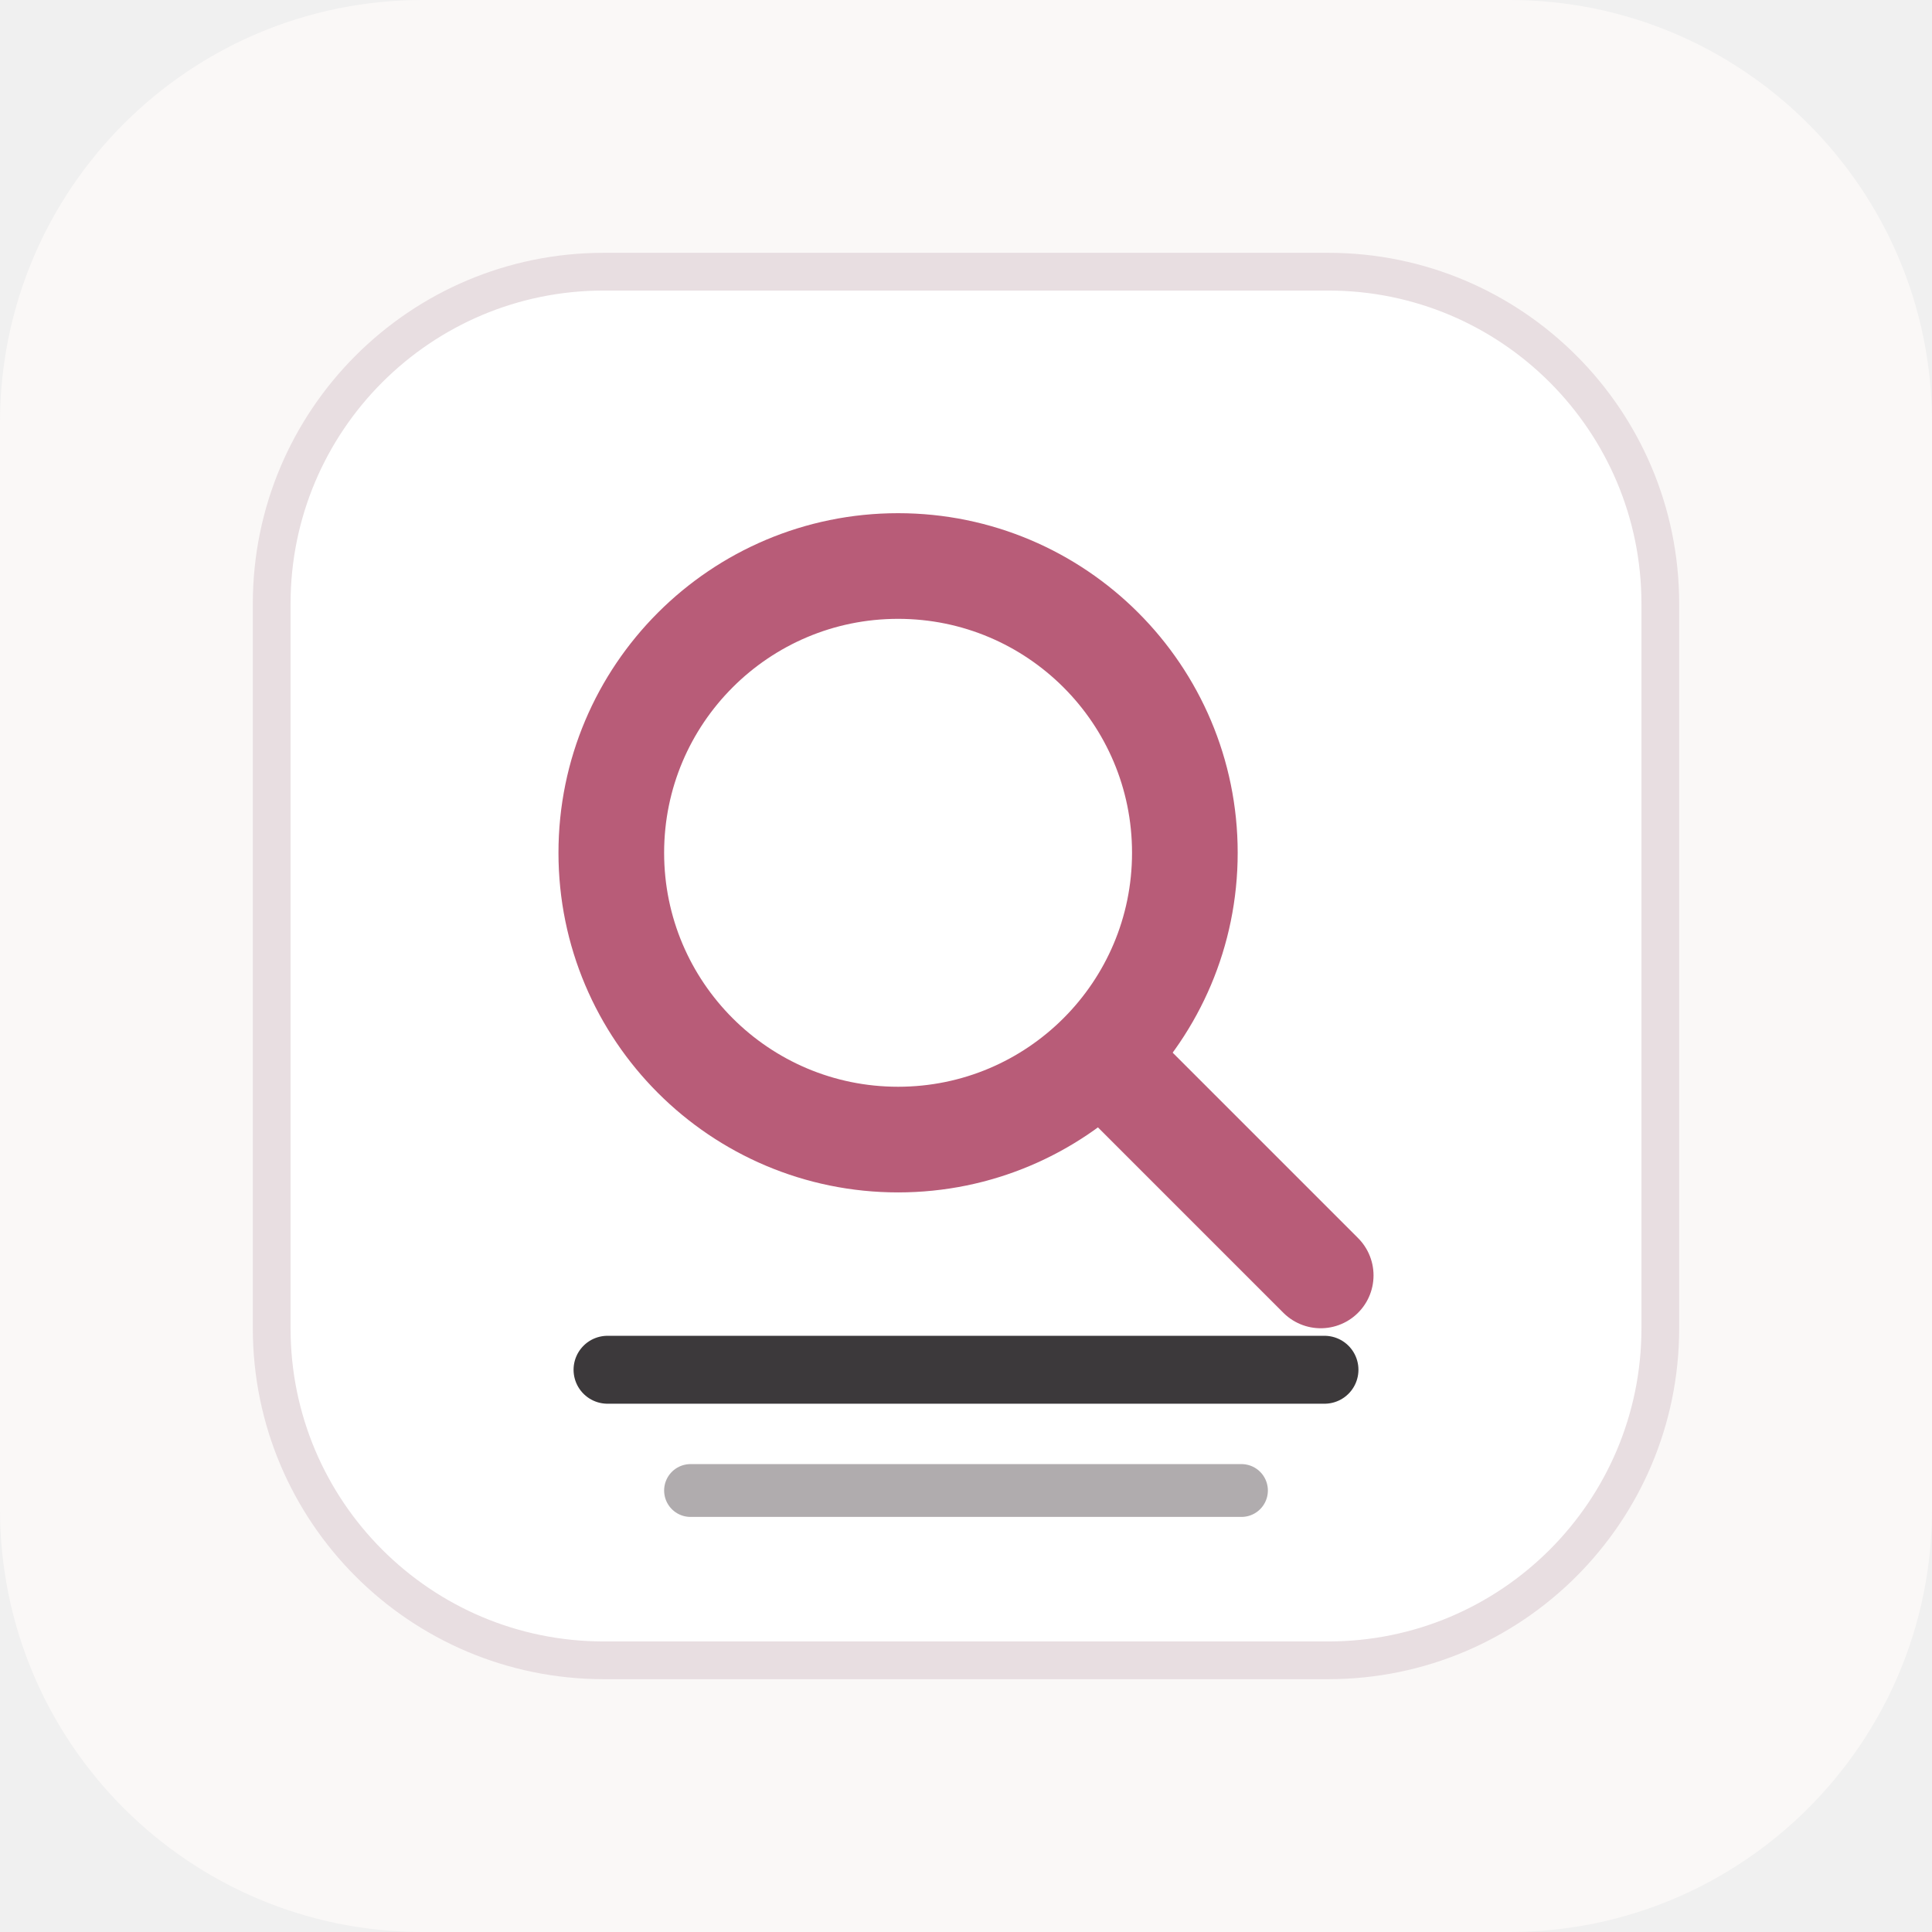
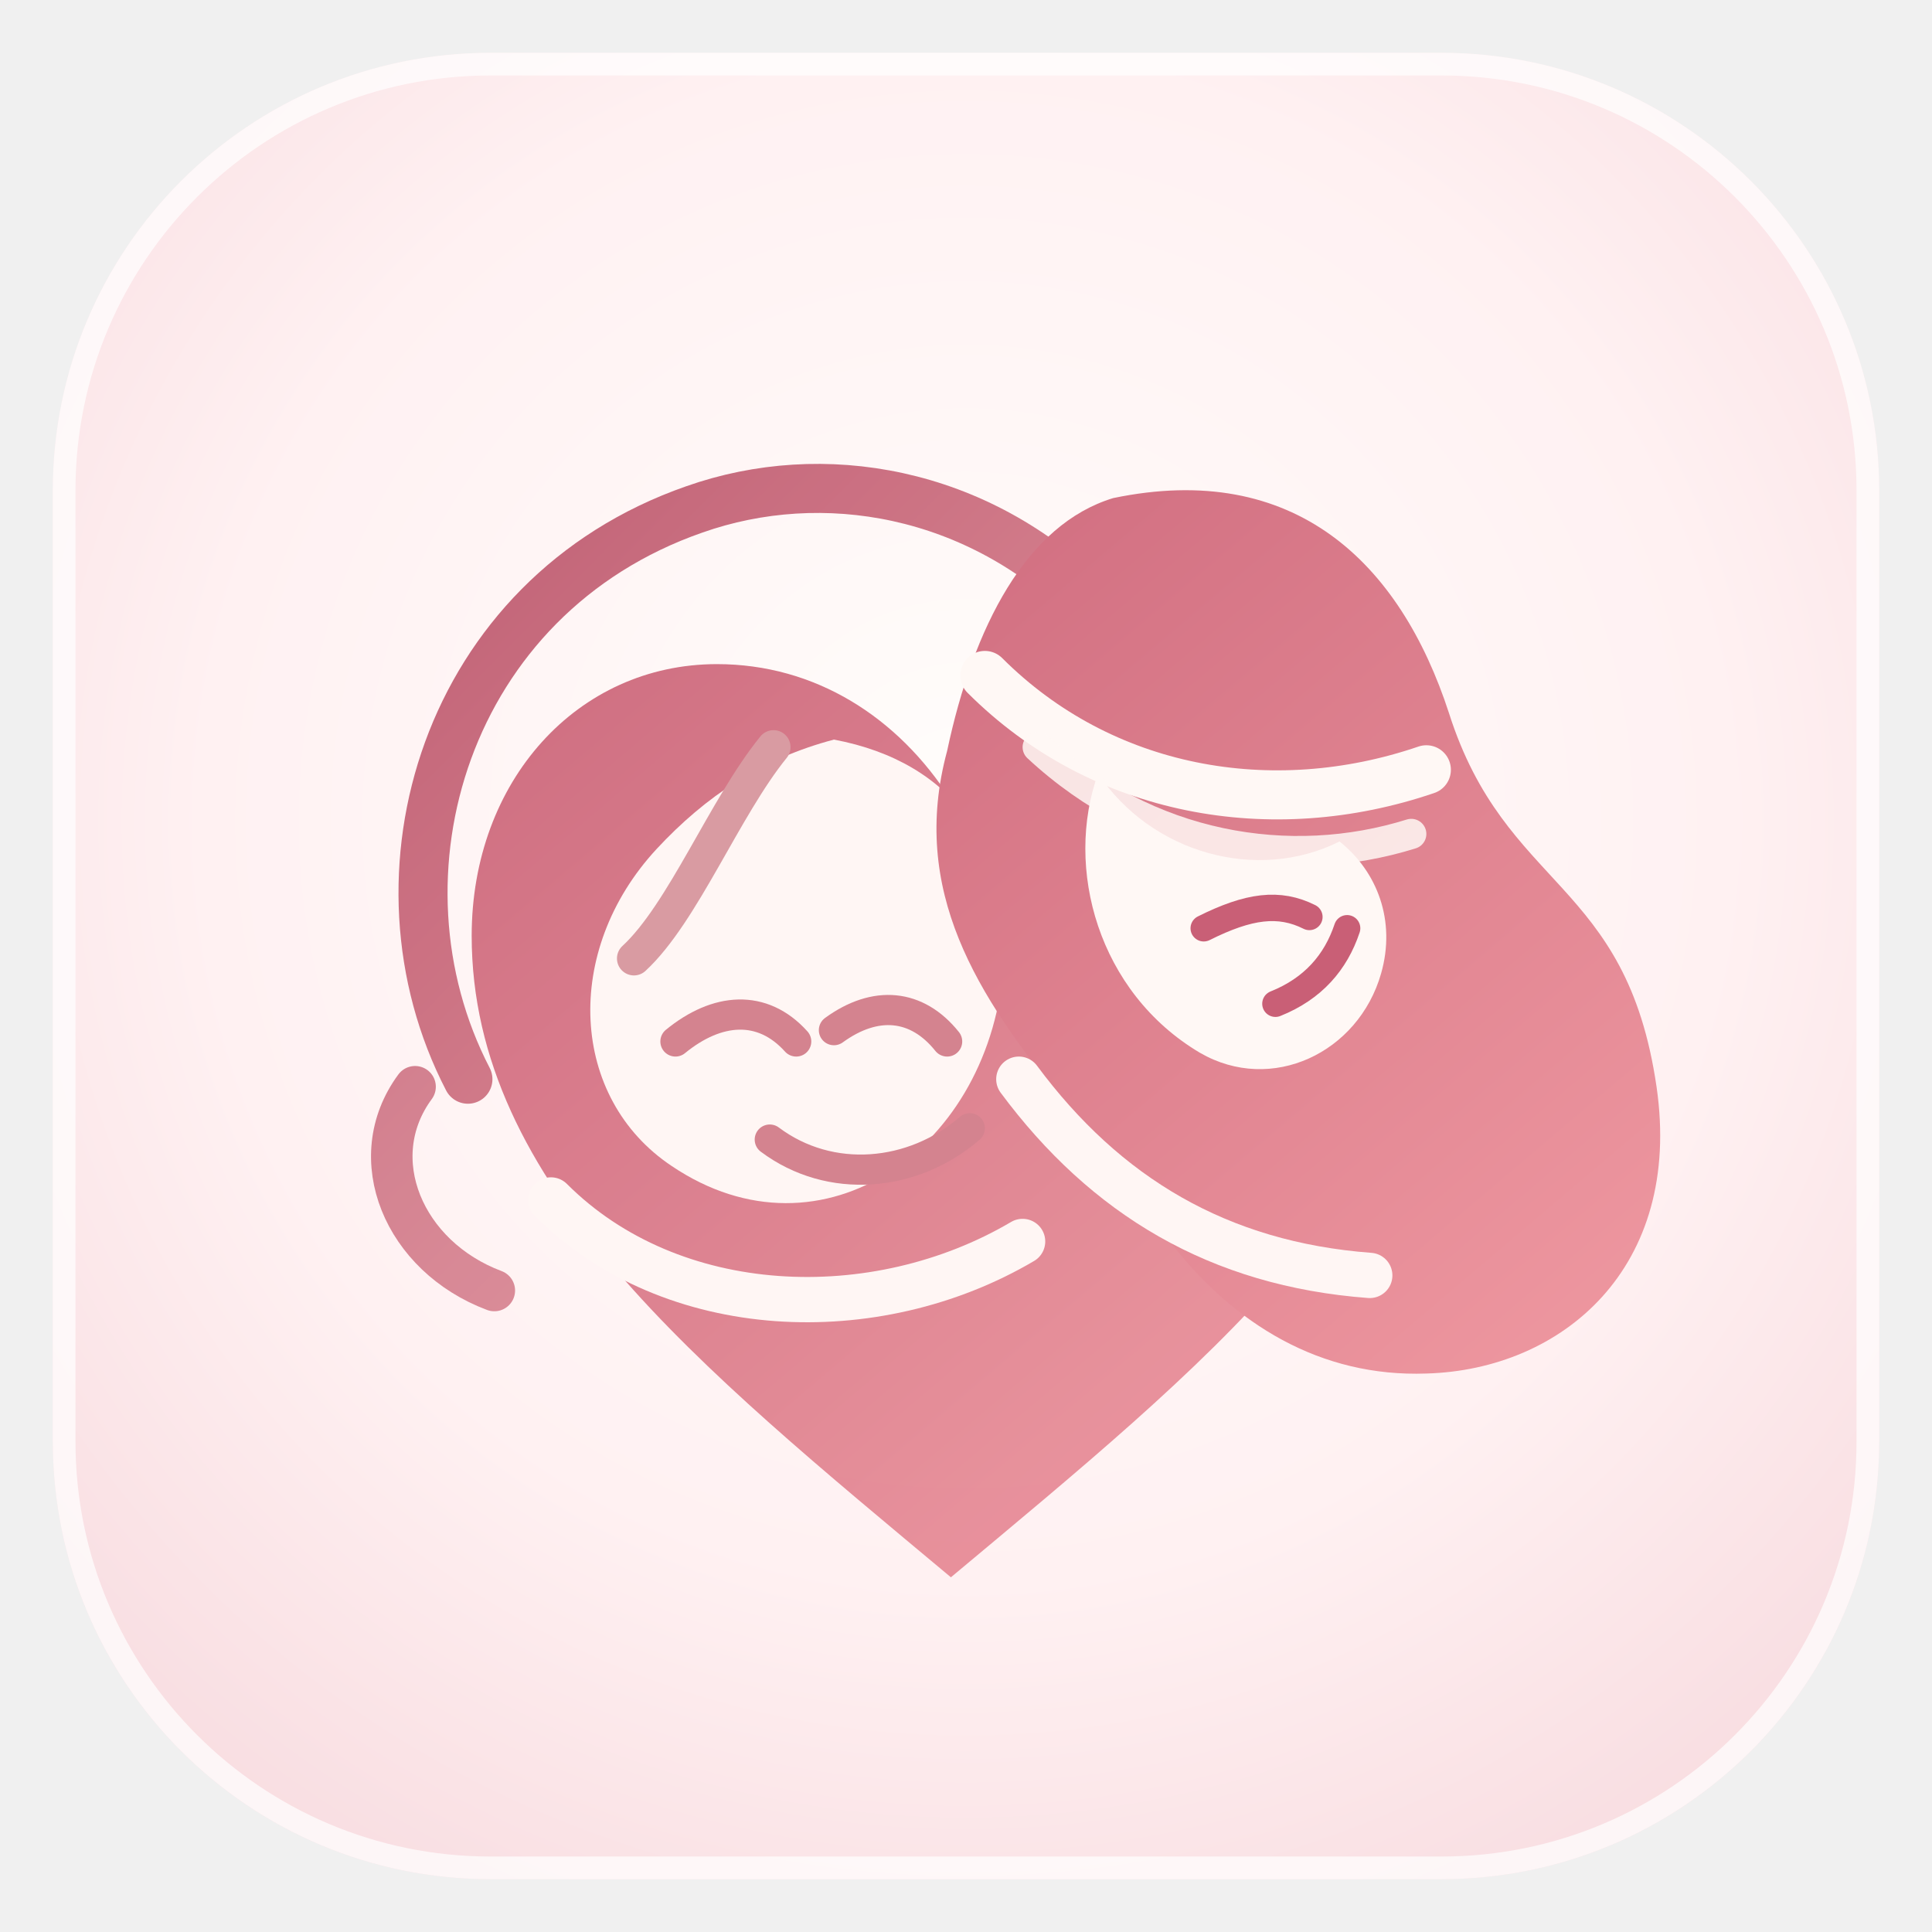
<svg xmlns="http://www.w3.org/2000/svg" width="512" height="512" viewBox="0 0 512 512" fill="none">
-   <rect width="512" height="512" rx="112" fill="#FAF8F7" />
-   <rect x="72" y="72" width="368" height="368" rx="88" fill="#FFFFFF" stroke="#E8DEE1" stroke-width="10" />
-   <circle cx="238" cy="226" r="76" stroke="#B85C78" stroke-width="28" />
-   <path d="M292 280L350 338" stroke="#B85C78" stroke-width="28" stroke-linecap="round" />
-   <path d="M161 363H351" stroke="#272326" stroke-width="18" stroke-linecap="round" opacity="0.9" />
-   <path d="M183 395H329" stroke="#6F686C" stroke-width="14" stroke-linecap="round" opacity="0.55" />
+   <defs>
+     <radialGradient id="bg" cx="50%" cy="42%" r="68%">
+       <stop offset="0%" stop-color="#FFFDFB" />
+       <stop offset="62%" stop-color="#FFF1F2" />
+       <stop offset="100%" stop-color="#F8DDE1" />
+     </radialGradient>
+     <linearGradient id="rose" x1="114" y1="102" x2="384" y2="420" gradientUnits="userSpaceOnUse">
+       <stop stop-color="#C55E74" />
+       <stop offset="1" stop-color="#F09AA2" />
+     </linearGradient>
+     <linearGradient id="line" x1="119" y1="130" x2="382" y2="392" gradientUnits="userSpaceOnUse">
+       <stop stop-color="#BA5268" />
+       <stop offset="1" stop-color="#F0A0A7" />
+     </linearGradient>
+   </defs>
+   <rect x="14" y="14" width="484" height="484" rx="116" fill="url(#bg)" />
+   <rect x="17" y="17" width="478" height="478" rx="113" stroke="#FFFFFF" stroke-width="6" opacity="0.72" />
+   <path d="M252 418C185 362 125 314 125 248C125 207 153 176 190 176C216 176 238 190 252 212C266 190 288 176 314 176C351 176 379 207 379 248C379 314 319 362 252 418Z" fill="url(#rose)" opacity="0.96" />
+   <path d="M124 286C96 232 118 158 184 135C218 123 259 130 289 160" stroke="url(#line)" stroke-width="13" stroke-linecap="round" opacity="0.9" />
+   <path d="M131 342C107 333 96 307 110 288" stroke="url(#line)" stroke-width="11" stroke-linecap="round" opacity="0.82" />
+   <path d="M221 196C253 202 268 225 266 255C263 304 218 336 178 309C151 291 149 252 174 225C187 211 202 201 221 196Z" fill="#FFF6F4" />
+   <path d="M205 198C192 214 181 242 168 254" stroke="#D99BA2" stroke-width="9" stroke-linecap="round" />
+   <path d="M179 276C190 267 202 266 211 276" stroke="#D4838F" stroke-width="8" stroke-linecap="round" />
+   <path d="M221 273C232 265 243 266 251 276" stroke="#D4838F" stroke-width="8" stroke-linecap="round" />
+   <path d="M204 302C220 314 242 312 257 299" stroke="#D4838F" stroke-width="8" stroke-linecap="round" />
+   <path d="M295 132C343 122 371 149 384 189C399 236 431 233 439 288C446 336 414 363 378 364C350 365 327 351 310 329L282 292C259 264 241 236 251 199C258 166 272 139 295 132Z" fill="url(#rose)" />
+   <path d="M261 179C292 210 337 218 378 204" stroke="#FFF8F5" stroke-width="13" stroke-linecap="round" />
+   <path d="M275 198C304 225 342 231 374 221" stroke="#FFF8F5" stroke-width="8" stroke-linecap="round" opacity="0.85" />
+   <path d="M291 205C282 230 291 263 318 279C337 290 360 279 366 258C370 244 365 231 355 223C333 234 305 226 291 205Z" fill="#FFF8F5" />
+   <path d="M319 246C331 240 339 239 347 243" stroke="#C95F76" stroke-width="7" stroke-linecap="round" />
+   <path d="M338 266C348 262 354 255 357 246" stroke="#C95F76" stroke-width="7" stroke-linecap="round" />
+   <path d="M146 318C178 350 232 352 271 329" stroke="#FFF6F4" stroke-width="12" stroke-linecap="round" />
+   <path d="M270 286C293 317 323 335 363 338" stroke="#FFF6F4" stroke-width="12" stroke-linecap="round" />
</svg>
